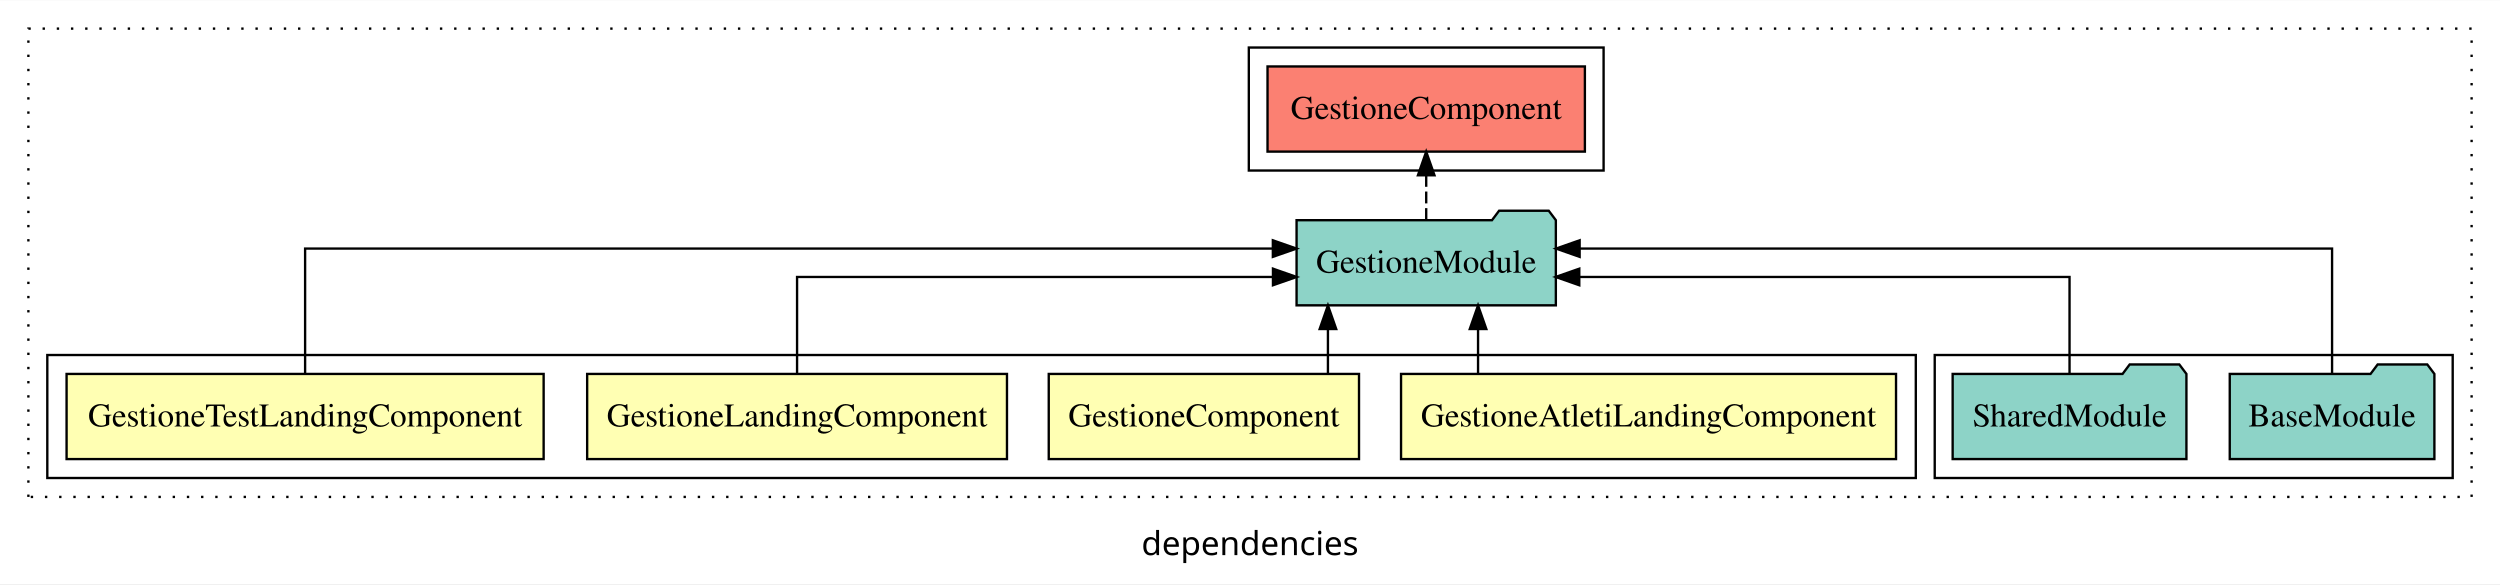
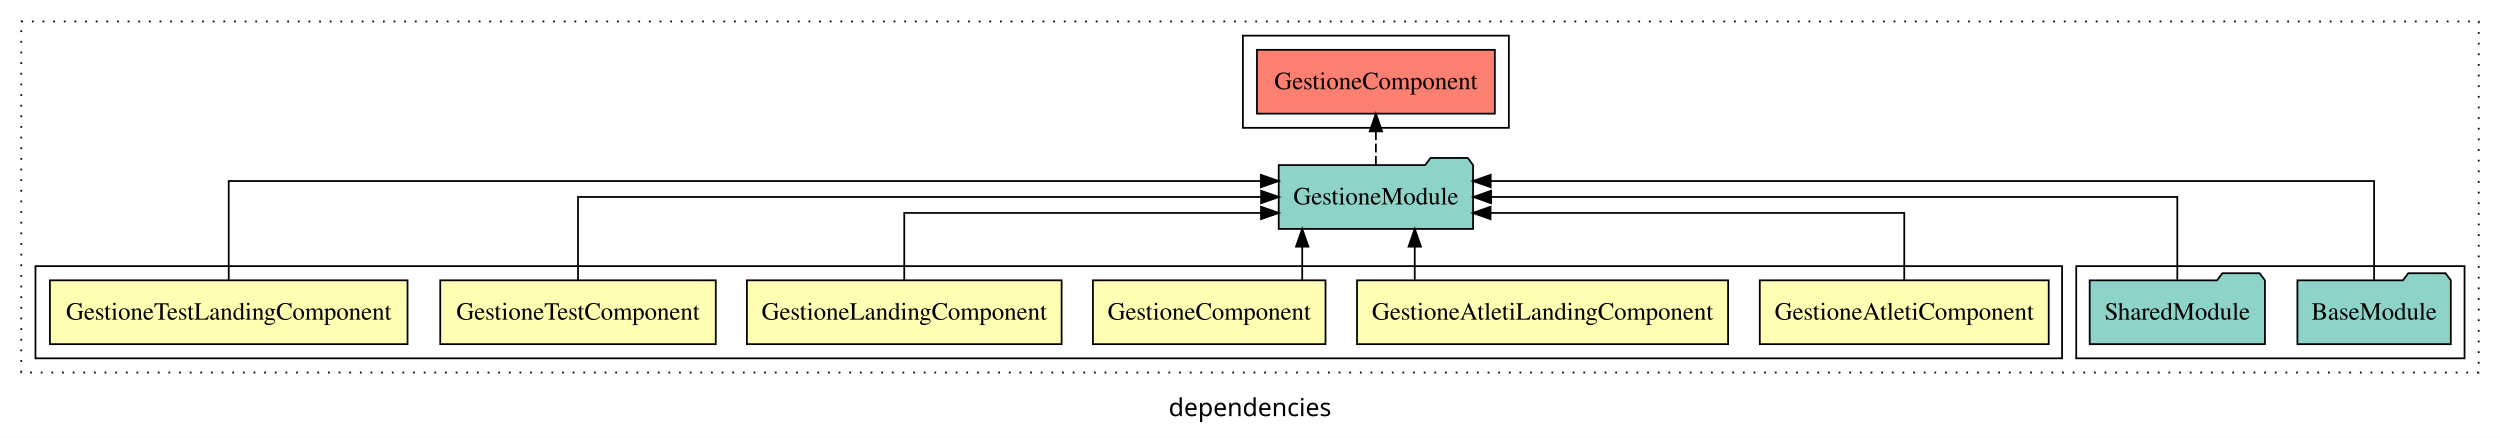
- <svg xmlns="http://www.w3.org/2000/svg" width="1057pt" height="247pt" viewBox="0.00 0.00 1057.00 246.80">
+ <svg xmlns="http://www.w3.org/2000/svg" width="1410pt" height="247pt" viewBox="0.00 0.00 1410.00 246.80">
  <g id="graph0" class="graph" transform="scale(1 1) rotate(0) translate(4 242.8)">
-     <polygon fill="white" stroke="transparent" points="-4,4 -4,-242.8 1053,-242.8 1053,4 -4,4" />
-     <text text-anchor="middle" x="524.5" y="-8.2" font-family="sans-serif" font-size="14.00">dependencies</text>
+     <polygon fill="white" stroke="transparent" points="-4,4 -4,-242.8 1406,-242.8 1406,4 -4,4" />
+     <text text-anchor="middle" x="701" y="-8.2" font-family="sans-serif" font-size="14.00">dependencies</text>
    <g id="clust1" class="cluster">
-       <polygon fill="none" stroke="black" stroke-dasharray="1,5" points="8,-32.8 8,-230.8 1041,-230.8 1041,-32.8 8,-32.8" />
+       <polygon fill="none" stroke="black" stroke-dasharray="1,5" points="8,-32.8 8,-230.8 1394,-230.8 1394,-32.8 8,-32.8" />
    </g>
-     <g id="clust8" class="cluster">
-       <polygon fill="none" stroke="black" points="524,-170.8 524,-222.8 674,-222.8 674,-170.8 524,-170.8" />
+     <g id="clust10" class="cluster">
+       <polygon fill="none" stroke="black" points="697,-170.8 697,-222.8 847,-222.8 847,-170.8 697,-170.8" />
    </g>
-     <g id="clust7" class="cluster">
-       <polygon fill="none" stroke="black" points="814,-40.8 814,-92.8 1033,-92.8 1033,-40.8 814,-40.8" />
+     <g id="clust9" class="cluster">
+       <polygon fill="none" stroke="black" points="1167,-40.8 1167,-92.8 1386,-92.8 1386,-40.8 1167,-40.8" />
    </g>
    <g id="clust2" class="cluster">
-       <polygon fill="none" stroke="black" points="16,-40.8 16,-92.8 806,-92.8 806,-40.8 16,-40.8" />
+       <polygon fill="none" stroke="black" points="16,-40.8 16,-92.8 1159,-92.8 1159,-40.8 16,-40.8" />
    </g>
    <g id="node1" class="node">
-       <polygon fill="#ffffb3" stroke="black" points="797.64,-84.8 588.36,-84.8 588.36,-48.8 797.64,-48.8 797.64,-84.8" />
-       <text text-anchor="middle" x="693" y="-62.6" font-family="Times,serif" font-size="14.00">GestioneAtletiLandingComponent</text>
+       <polygon fill="#ffffb3" stroke="black" points="1151.48,-84.8 988.52,-84.8 988.52,-48.8 1151.48,-48.8 1151.48,-84.8" />
+       <text text-anchor="middle" x="1070" y="-62.6" font-family="Times,serif" font-size="14.00">GestioneAtletiComponent</text>
+     </g>
+     <g id="node7" class="node">
+       <polygon fill="#8dd3c7" stroke="black" points="826.81,-149.8 823.81,-153.8 802.81,-153.8 799.81,-149.8 717.19,-149.8 717.19,-113.8 826.81,-113.8 826.81,-149.8" />
+       <text text-anchor="middle" x="772" y="-127.6" font-family="Times,serif" font-size="14.00">GestioneModule</text>
+     </g>
+     <g id="edge1" class="edge">
+       <path fill="none" stroke="black" d="M1070,-84.83C1070,-101.2 1070,-122.8 1070,-122.8 1070,-122.8 836.66,-122.8 836.66,-122.8" />
+       <polygon fill="black" stroke="black" points="836.66,-119.3 826.66,-122.8 836.66,-126.3 836.66,-119.3" />
+     </g>
+     <g id="node2" class="node">
+       <polygon fill="#ffffb3" stroke="black" points="970.64,-84.8 761.36,-84.8 761.36,-48.8 970.64,-48.8 970.64,-84.8" />
+       <text text-anchor="middle" x="866" y="-62.6" font-family="Times,serif" font-size="14.00">GestioneAtletiLandingComponent</text>
+     </g>
+     <g id="edge2" class="edge">
+       <path fill="none" stroke="black" d="M793.92,-84.91C793.92,-84.91 793.92,-103.79 793.92,-103.79" />
+       <polygon fill="black" stroke="black" points="790.42,-103.79 793.92,-113.79 797.42,-103.79 790.42,-103.79" />
+     </g>
+     <g id="node3" class="node">
+       <polygon fill="#ffffb3" stroke="black" points="743.59,-84.8 612.41,-84.8 612.41,-48.8 743.59,-48.8 743.59,-84.8" />
+       <text text-anchor="middle" x="678" y="-62.6" font-family="Times,serif" font-size="14.00">GestioneComponent</text>
+     </g>
+     <g id="edge3" class="edge">
+       <path fill="none" stroke="black" d="M730.45,-84.91C730.45,-84.91 730.45,-103.79 730.45,-103.79" />
+       <polygon fill="black" stroke="black" points="726.95,-103.79 730.45,-113.79 733.95,-103.79 726.95,-103.79" />
+     </g>
+     <g id="node4" class="node">
+       <polygon fill="#ffffb3" stroke="black" points="594.75,-84.8 417.25,-84.8 417.25,-48.8 594.75,-48.8 594.75,-84.8" />
+       <text text-anchor="middle" x="506" y="-62.6" font-family="Times,serif" font-size="14.00">GestioneLandingComponent</text>
+     </g>
+     <g id="edge4" class="edge">
+       <path fill="none" stroke="black" d="M506,-84.83C506,-101.2 506,-122.8 506,-122.8 506,-122.8 707.21,-122.8 707.21,-122.8" />
+       <polygon fill="black" stroke="black" points="707.21,-126.3 717.21,-122.8 707.21,-119.3 707.21,-126.3" />
    </g>
    <g id="node5" class="node">
-       <polygon fill="#8dd3c7" stroke="black" points="653.81,-149.8 650.81,-153.8 629.81,-153.8 626.81,-149.8 544.19,-149.8 544.19,-113.8 653.81,-113.8 653.81,-149.8" />
-       <text text-anchor="middle" x="599" y="-127.6" font-family="Times,serif" font-size="14.00">GestioneModule</text>
+       <polygon fill="#ffffb3" stroke="black" points="399.7,-84.8 244.3,-84.8 244.3,-48.8 399.7,-48.8 399.7,-84.8" />
+       <text text-anchor="middle" x="322" y="-62.6" font-family="Times,serif" font-size="14.00">GestioneTestComponent</text>
    </g>
-     <g id="edge1" class="edge">
-       <path fill="none" stroke="black" d="M620.92,-84.91C620.92,-84.91 620.92,-103.79 620.92,-103.79" />
-       <polygon fill="black" stroke="black" points="617.42,-103.79 620.92,-113.79 624.42,-103.79 617.42,-103.79" />
+     <g id="edge5" class="edge">
+       <path fill="none" stroke="black" d="M322,-84.91C322,-104.14 322,-131.8 322,-131.8 322,-131.8 707.27,-131.8 707.27,-131.8" />
+       <polygon fill="black" stroke="black" points="707.27,-135.3 717.27,-131.8 707.27,-128.3 707.27,-135.3" />
    </g>
-     <g id="node2" class="node">
-       <polygon fill="#ffffb3" stroke="black" points="570.59,-84.8 439.41,-84.8 439.41,-48.8 570.59,-48.8 570.59,-84.8" />
-       <text text-anchor="middle" x="505" y="-62.6" font-family="Times,serif" font-size="14.00">GestioneComponent</text>
-     </g>
-     <g id="edge2" class="edge">
-       <path fill="none" stroke="black" d="M557.45,-84.91C557.45,-84.91 557.45,-103.79 557.45,-103.79" />
-       <polygon fill="black" stroke="black" points="553.95,-103.79 557.45,-113.79 560.95,-103.79 553.95,-103.79" />
-     </g>
-     <g id="node3" class="node">
-       <polygon fill="#ffffb3" stroke="black" points="421.75,-84.8 244.25,-84.8 244.25,-48.8 421.75,-48.8 421.75,-84.8" />
-       <text text-anchor="middle" x="333" y="-62.6" font-family="Times,serif" font-size="14.00">GestioneLandingComponent</text>
-     </g>
-     <g id="edge3" class="edge">
-       <path fill="none" stroke="black" d="M333,-84.82C333,-102.17 333,-125.8 333,-125.8 333,-125.8 534.21,-125.8 534.21,-125.8" />
-       <polygon fill="black" stroke="black" points="534.21,-129.3 544.21,-125.8 534.21,-122.3 534.21,-129.3" />
-     </g>
-     <g id="node4" class="node">
+     <g id="node6" class="node">
      <polygon fill="#ffffb3" stroke="black" points="225.85,-84.8 24.15,-84.8 24.15,-48.8 225.85,-48.8 225.85,-84.8" />
      <text text-anchor="middle" x="125" y="-62.6" font-family="Times,serif" font-size="14.00">GestioneTestLandingComponent</text>
    </g>
-     <g id="edge4" class="edge">
-       <path fill="none" stroke="black" d="M125,-85.08C125,-106.12 125,-137.8 125,-137.8 125,-137.8 534.16,-137.8 534.16,-137.8" />
-       <polygon fill="black" stroke="black" points="534.16,-141.3 544.16,-137.8 534.16,-134.3 534.16,-141.3" />
+     <g id="edge6" class="edge">
+       <path fill="none" stroke="black" d="M125,-85.09C125,-107.01 125,-140.8 125,-140.8 125,-140.8 707.12,-140.8 707.12,-140.8" />
+       <polygon fill="black" stroke="black" points="707.12,-144.3 717.12,-140.8 707.12,-137.3 707.12,-144.3" />
+     </g>
+     <g id="node10" class="node">
+       <polygon fill="#fb8072" stroke="black" points="839.09,-214.8 704.91,-214.8 704.91,-178.8 839.09,-178.8 839.09,-214.8" />
+       <text text-anchor="middle" x="772" y="-192.6" font-family="Times,serif" font-size="14.00">GestioneComponent </text>
+     </g>
+     <g id="edge9" class="edge">
+       <path fill="none" stroke="black" stroke-dasharray="5,2" d="M772,-149.91C772,-149.91 772,-168.79 772,-168.79" />
+       <polygon fill="black" stroke="black" points="768.5,-168.79 772,-178.79 775.5,-168.79 768.5,-168.79" />
    </g>
    <g id="node8" class="node">
-       <polygon fill="#fb8072" stroke="black" points="666.09,-214.8 531.91,-214.8 531.91,-178.8 666.09,-178.8 666.09,-214.8" />
-       <text text-anchor="middle" x="599" y="-192.6" font-family="Times,serif" font-size="14.00">GestioneComponent </text>
+       <polygon fill="#8dd3c7" stroke="black" points="1378.26,-84.8 1375.26,-88.8 1354.26,-88.8 1351.26,-84.8 1291.74,-84.8 1291.74,-48.8 1378.26,-48.8 1378.26,-84.8" />
+       <text text-anchor="middle" x="1335" y="-62.6" font-family="Times,serif" font-size="14.00">BaseModule</text>
    </g>
    <g id="edge7" class="edge">
-       <path fill="none" stroke="black" stroke-dasharray="5,2" d="M599,-149.91C599,-149.91 599,-168.79 599,-168.79" />
-       <polygon fill="black" stroke="black" points="595.5,-168.79 599,-178.79 602.5,-168.79 595.5,-168.79" />
+       <path fill="none" stroke="black" d="M1335,-85.09C1335,-107.01 1335,-140.8 1335,-140.8 1335,-140.8 836.75,-140.8 836.75,-140.8" />
+       <polygon fill="black" stroke="black" points="836.75,-137.3 826.75,-140.8 836.75,-144.3 836.75,-137.3" />
    </g>
-     <g id="node6" class="node">
-       <polygon fill="#8dd3c7" stroke="black" points="1025.26,-84.8 1022.26,-88.8 1001.26,-88.8 998.26,-84.8 938.74,-84.8 938.74,-48.8 1025.26,-48.8 1025.26,-84.8" />
-       <text text-anchor="middle" x="982" y="-62.6" font-family="Times,serif" font-size="14.00">BaseModule</text>
+     <g id="node9" class="node">
+       <polygon fill="#8dd3c7" stroke="black" points="1273.42,-84.8 1270.42,-88.8 1249.42,-88.8 1246.42,-84.8 1174.58,-84.8 1174.58,-48.8 1273.42,-48.8 1273.42,-84.8" />
+       <text text-anchor="middle" x="1224" y="-62.6" font-family="Times,serif" font-size="14.00">SharedModule</text>
    </g>
-     <g id="edge5" class="edge">
-       <path fill="none" stroke="black" d="M982,-85.08C982,-106.12 982,-137.8 982,-137.8 982,-137.8 663.87,-137.8 663.87,-137.8" />
-       <polygon fill="black" stroke="black" points="663.87,-134.3 653.87,-137.8 663.87,-141.3 663.87,-134.3" />
-     </g>
-     <g id="node7" class="node">
-       <polygon fill="#8dd3c7" stroke="black" points="920.42,-84.8 917.42,-88.8 896.42,-88.8 893.42,-84.8 821.58,-84.8 821.58,-48.8 920.42,-48.8 920.42,-84.8" />
-       <text text-anchor="middle" x="871" y="-62.6" font-family="Times,serif" font-size="14.00">SharedModule</text>
-     </g>
-     <g id="edge6" class="edge">
-       <path fill="none" stroke="black" d="M871,-84.82C871,-102.17 871,-125.8 871,-125.8 871,-125.8 663.72,-125.8 663.72,-125.8" />
-       <polygon fill="black" stroke="black" points="663.72,-122.3 653.72,-125.8 663.72,-129.3 663.72,-122.3" />
+     <g id="edge8" class="edge">
+       <path fill="none" stroke="black" d="M1224,-84.91C1224,-104.14 1224,-131.8 1224,-131.8 1224,-131.8 836.97,-131.8 836.97,-131.8" />
+       <polygon fill="black" stroke="black" points="836.97,-128.3 826.97,-131.8 836.97,-135.3 836.97,-128.3" />
    </g>
  </g>
</svg>
